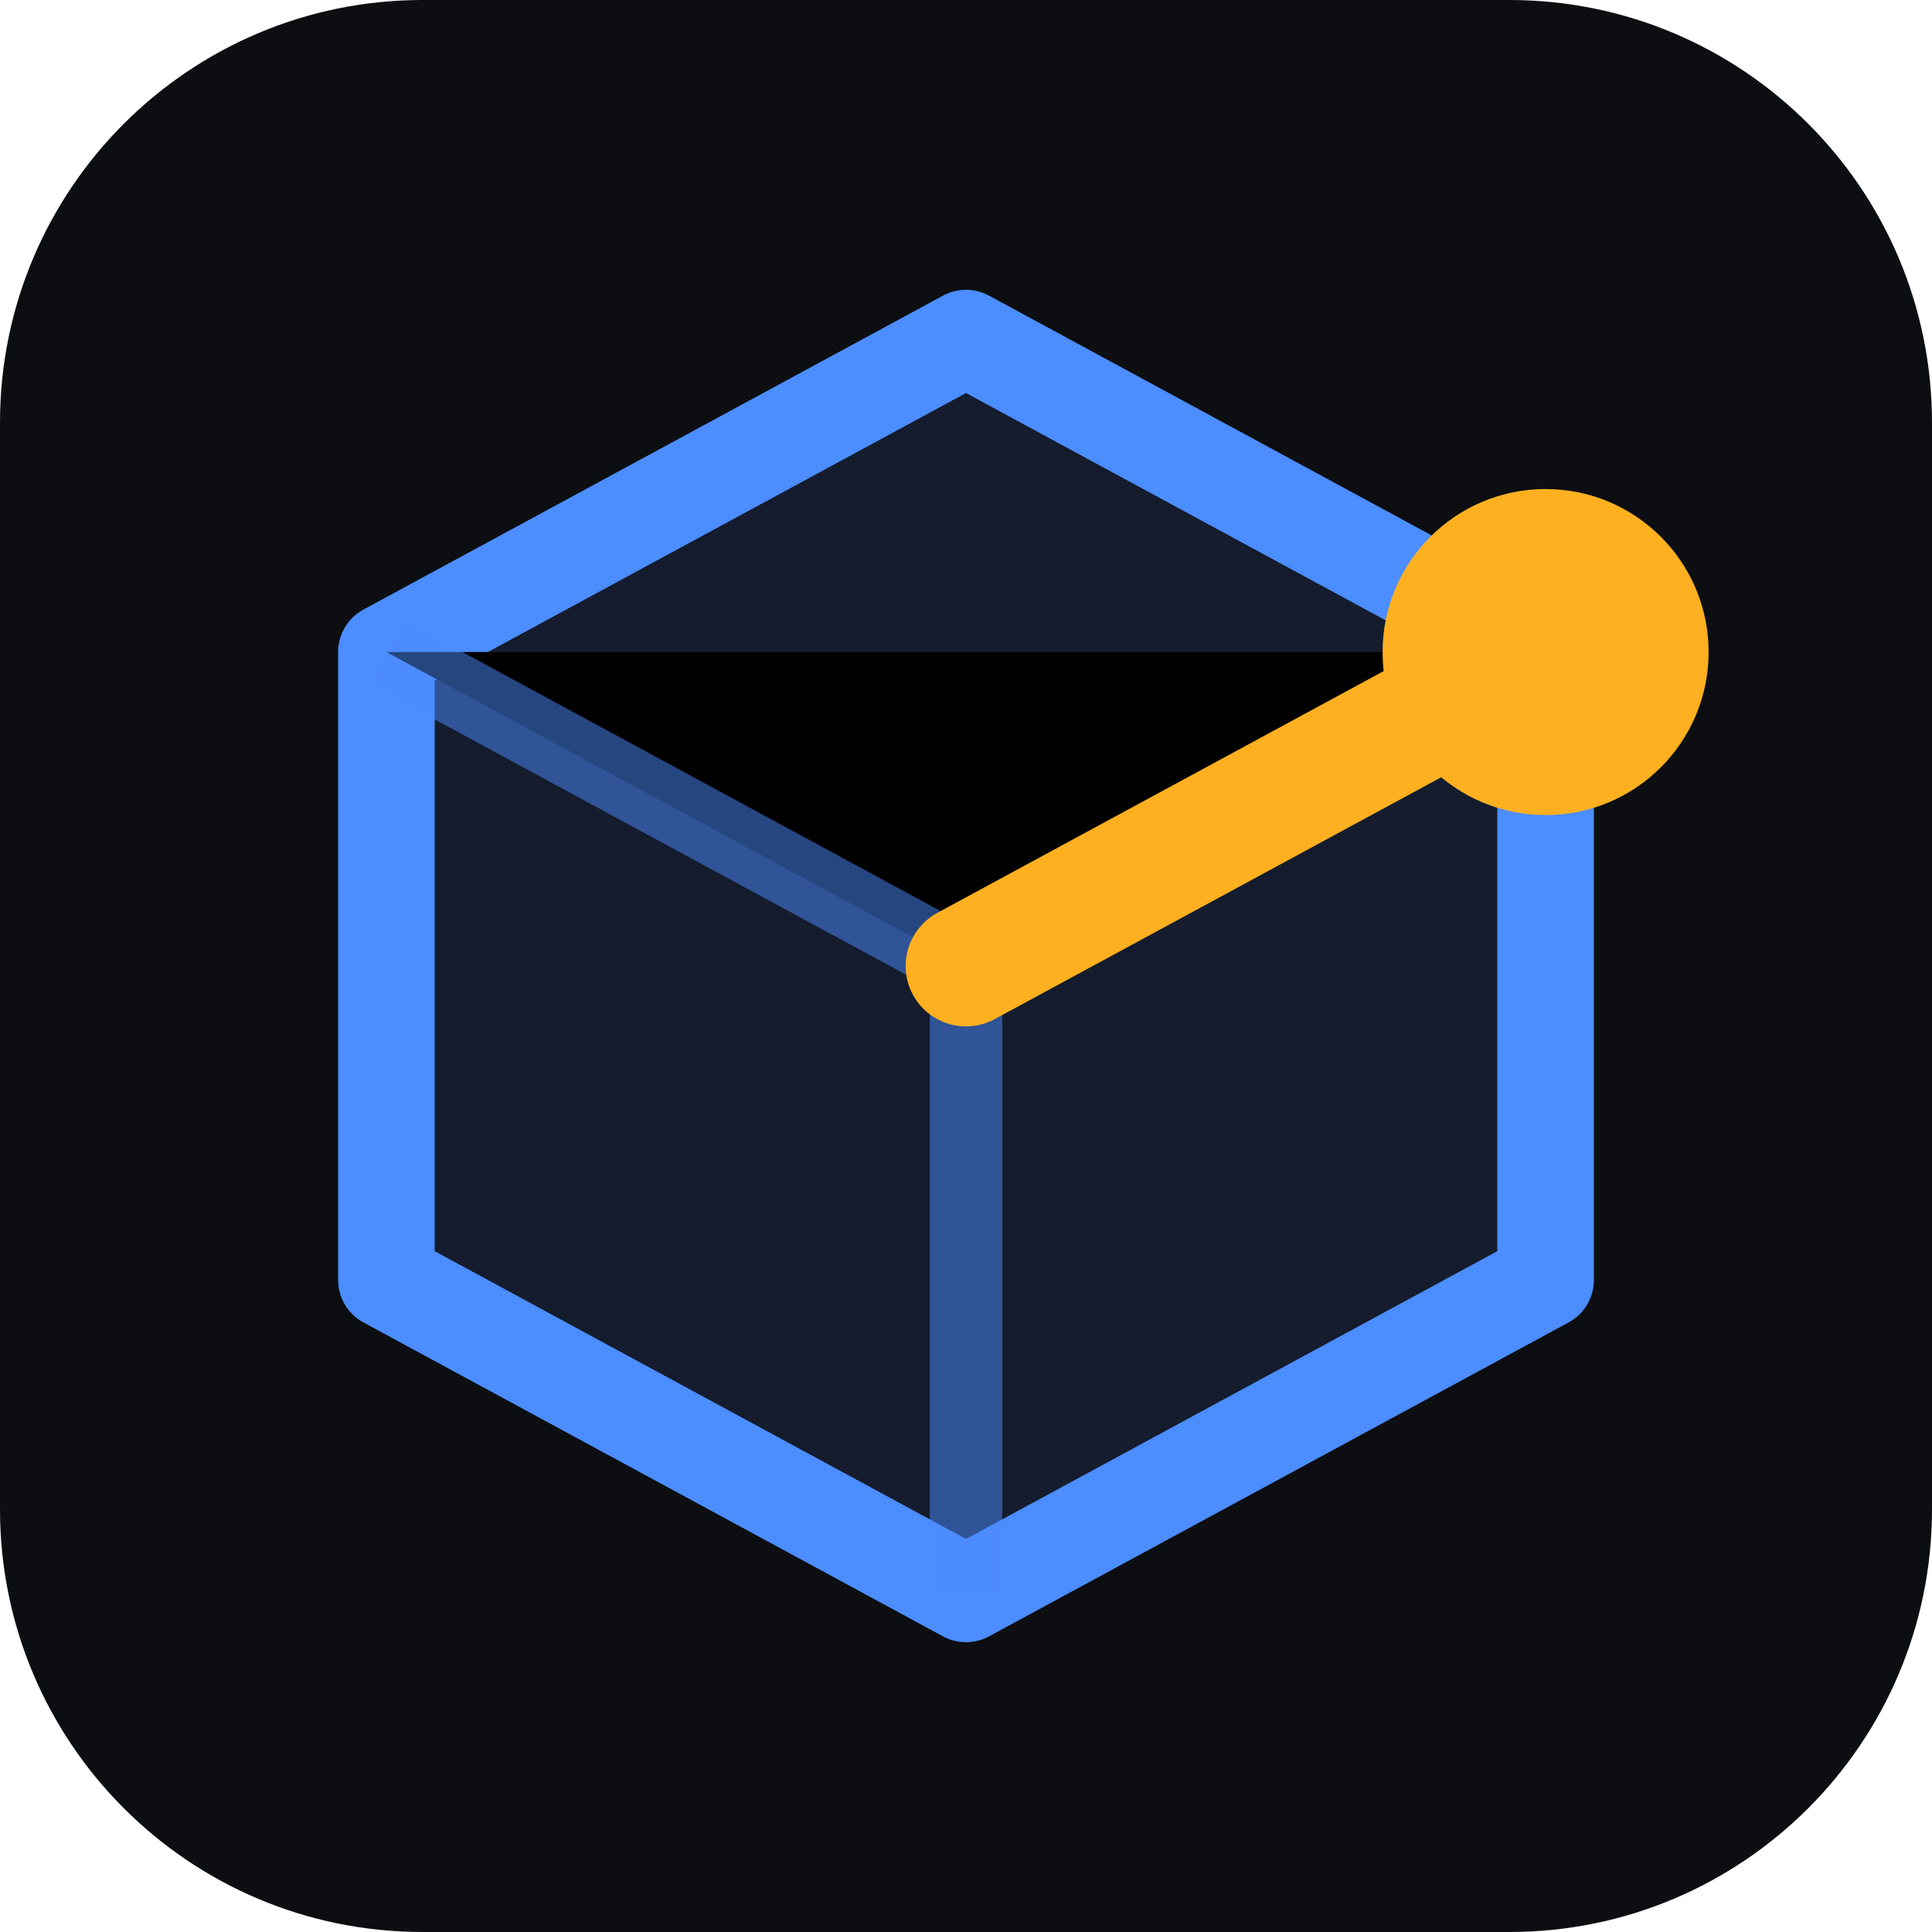
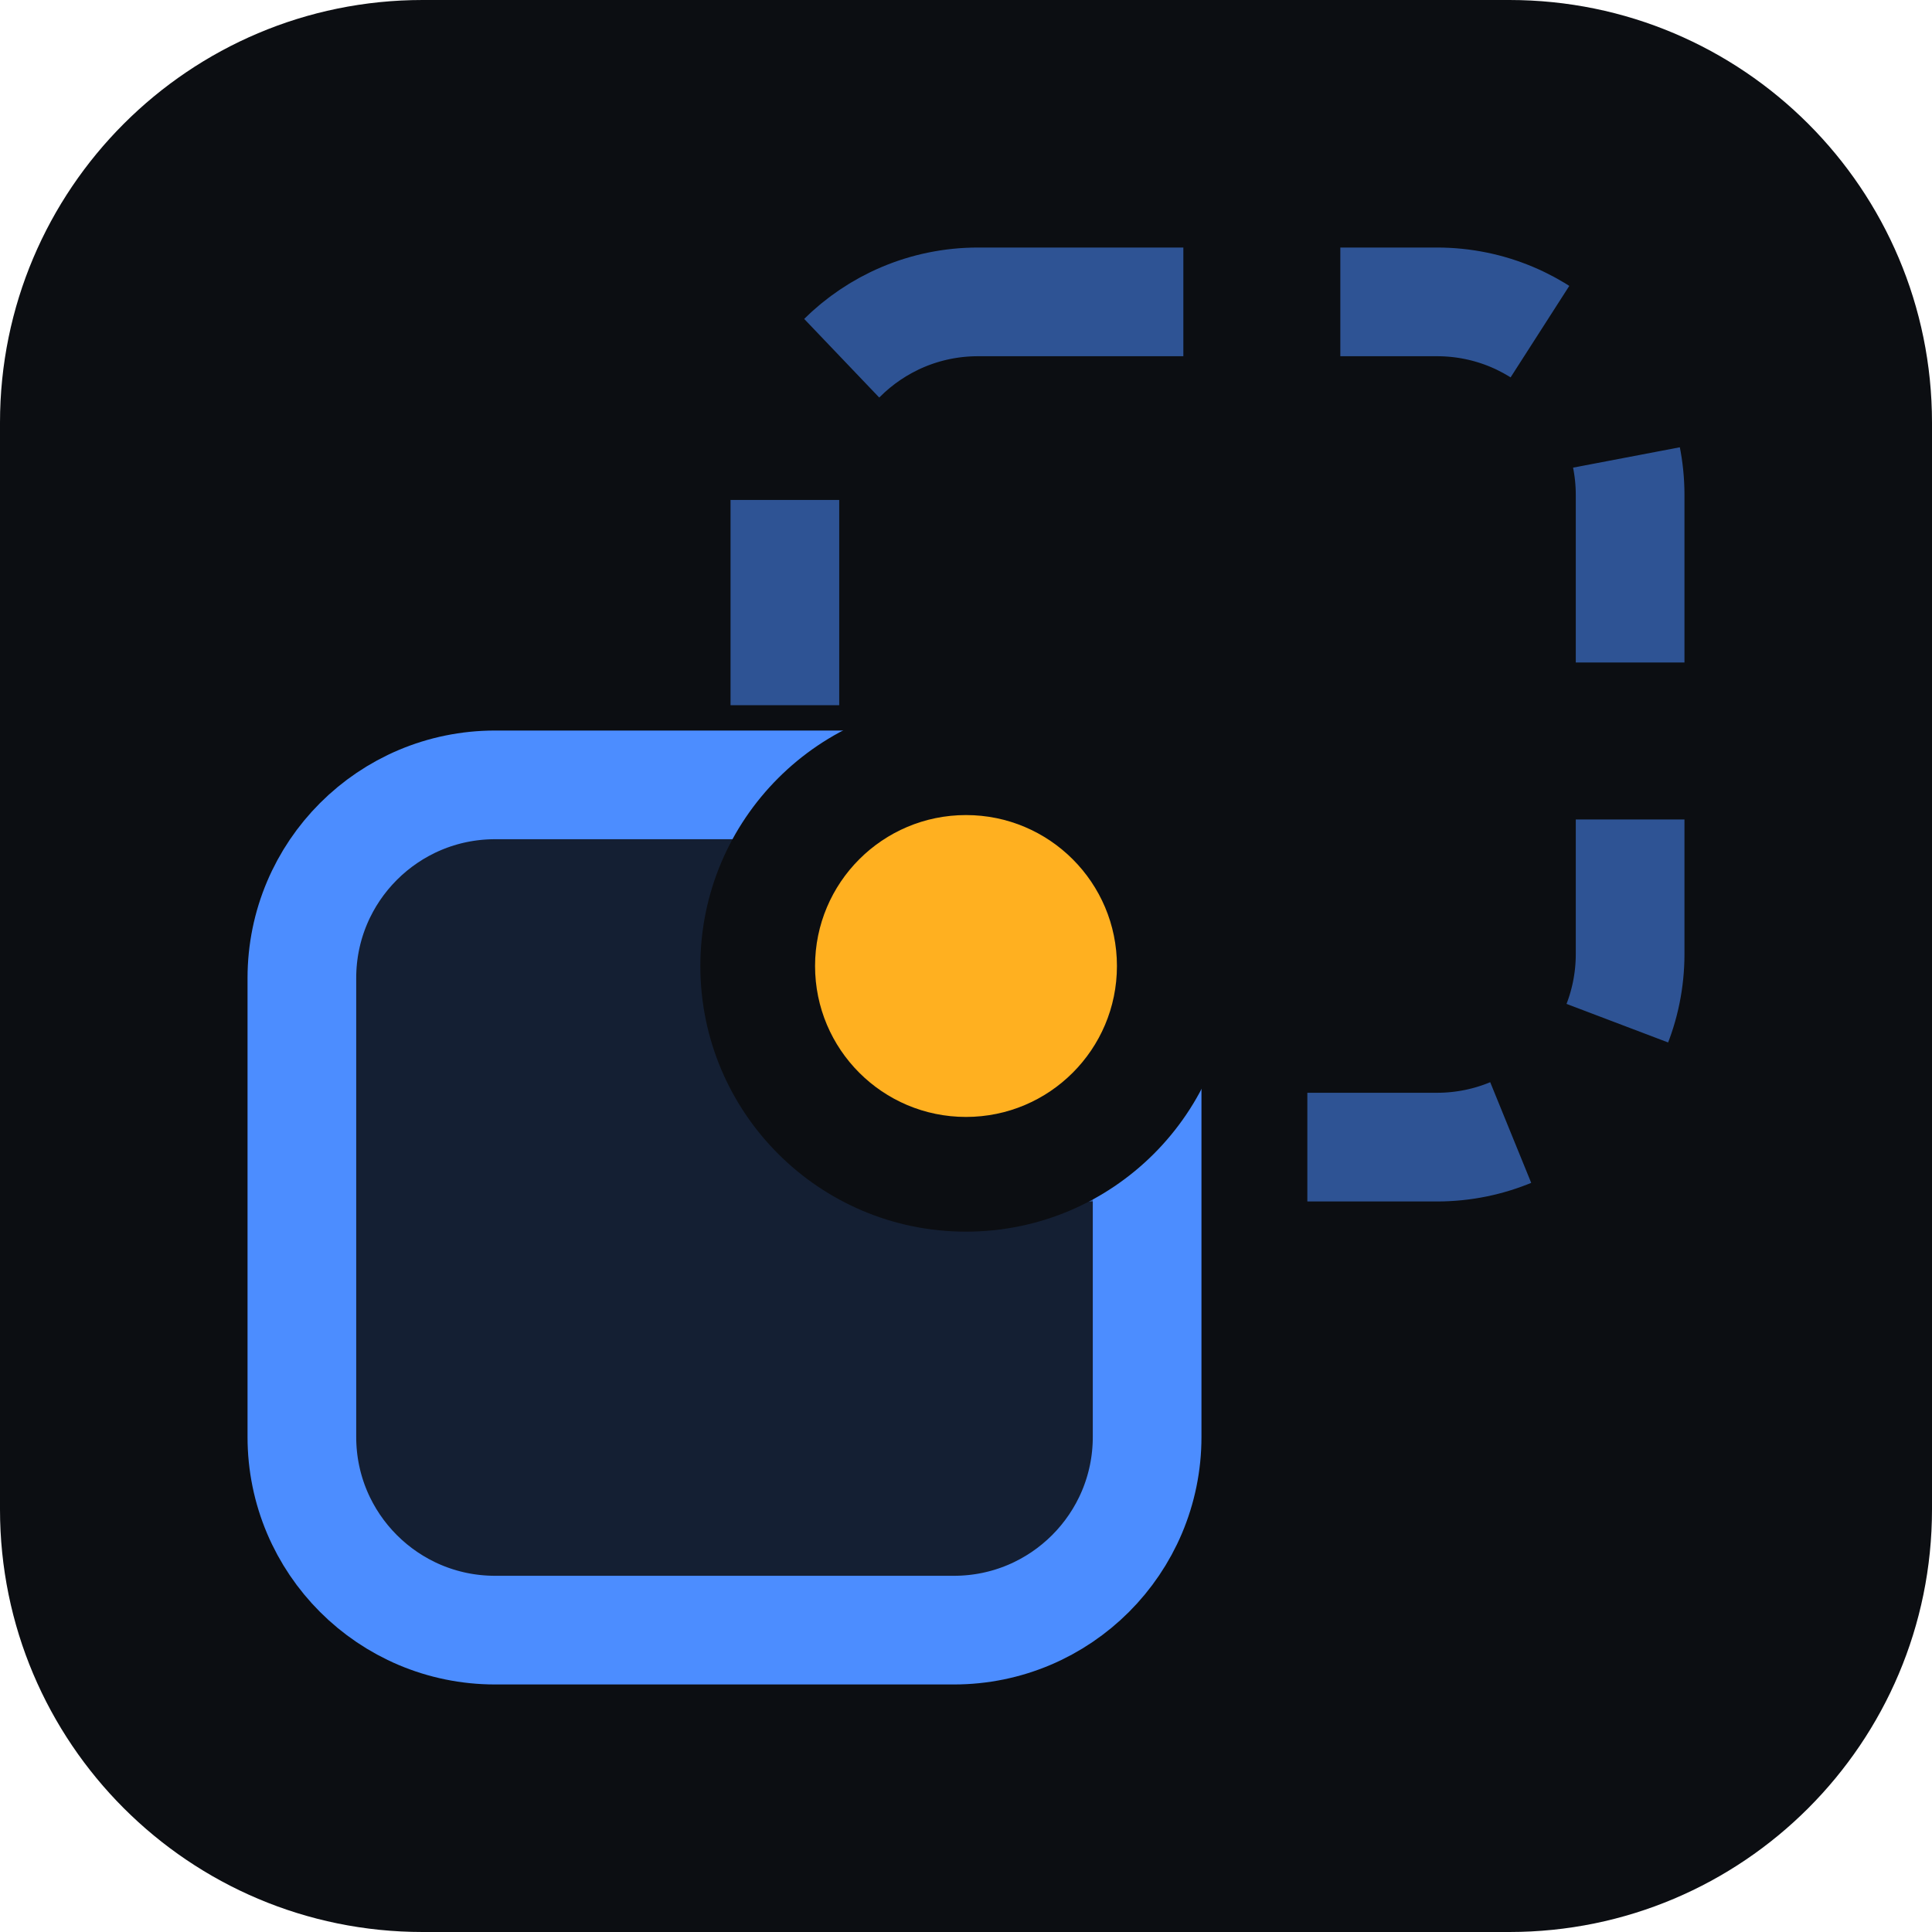
<svg xmlns="http://www.w3.org/2000/svg" viewBox="0 0 32 32">
  <rect width="32" height="32" rx="7" fill="#0C0E12" />
-   <path d="M16 5.6 25.6 10.8v10.4L16 26.4 6.4 21.2V10.8L16 5.6Z" fill="rgba(76,141,255,0.12)" stroke="#4C8DFF" stroke-width="1.6" stroke-linejoin="round" />
-   <path d="M6.4 10.8 16 16l9.6-5.2M16 16v10.4" stroke="#4C8DFF" stroke-width="1.2" stroke-opacity="0.5" />
-   <path d="M16 16 25.6 10.8" stroke="#FFB020" stroke-width="2" stroke-linecap="round" />
-   <circle cx="25.6" cy="10.8" r="2.7" fill="#FFB020" />
+   <rect x="13" y="5" width="14" height="14" rx="3.2" fill="none" stroke="#4C8DFF" stroke-width="1.8" stroke-opacity="0.55" stroke-dasharray="3.4 2.6" />
+   <rect x="5" y="13" width="14" height="14" rx="3.2" fill="rgba(76,141,255,0.14)" stroke="#4C8DFF" stroke-width="1.8" />
+   <circle cx="16" cy="16" r="4.4" fill="#0C0E12" />
+   <circle cx="16" cy="16" r="2.5" fill="#FFB020" />
</svg>
